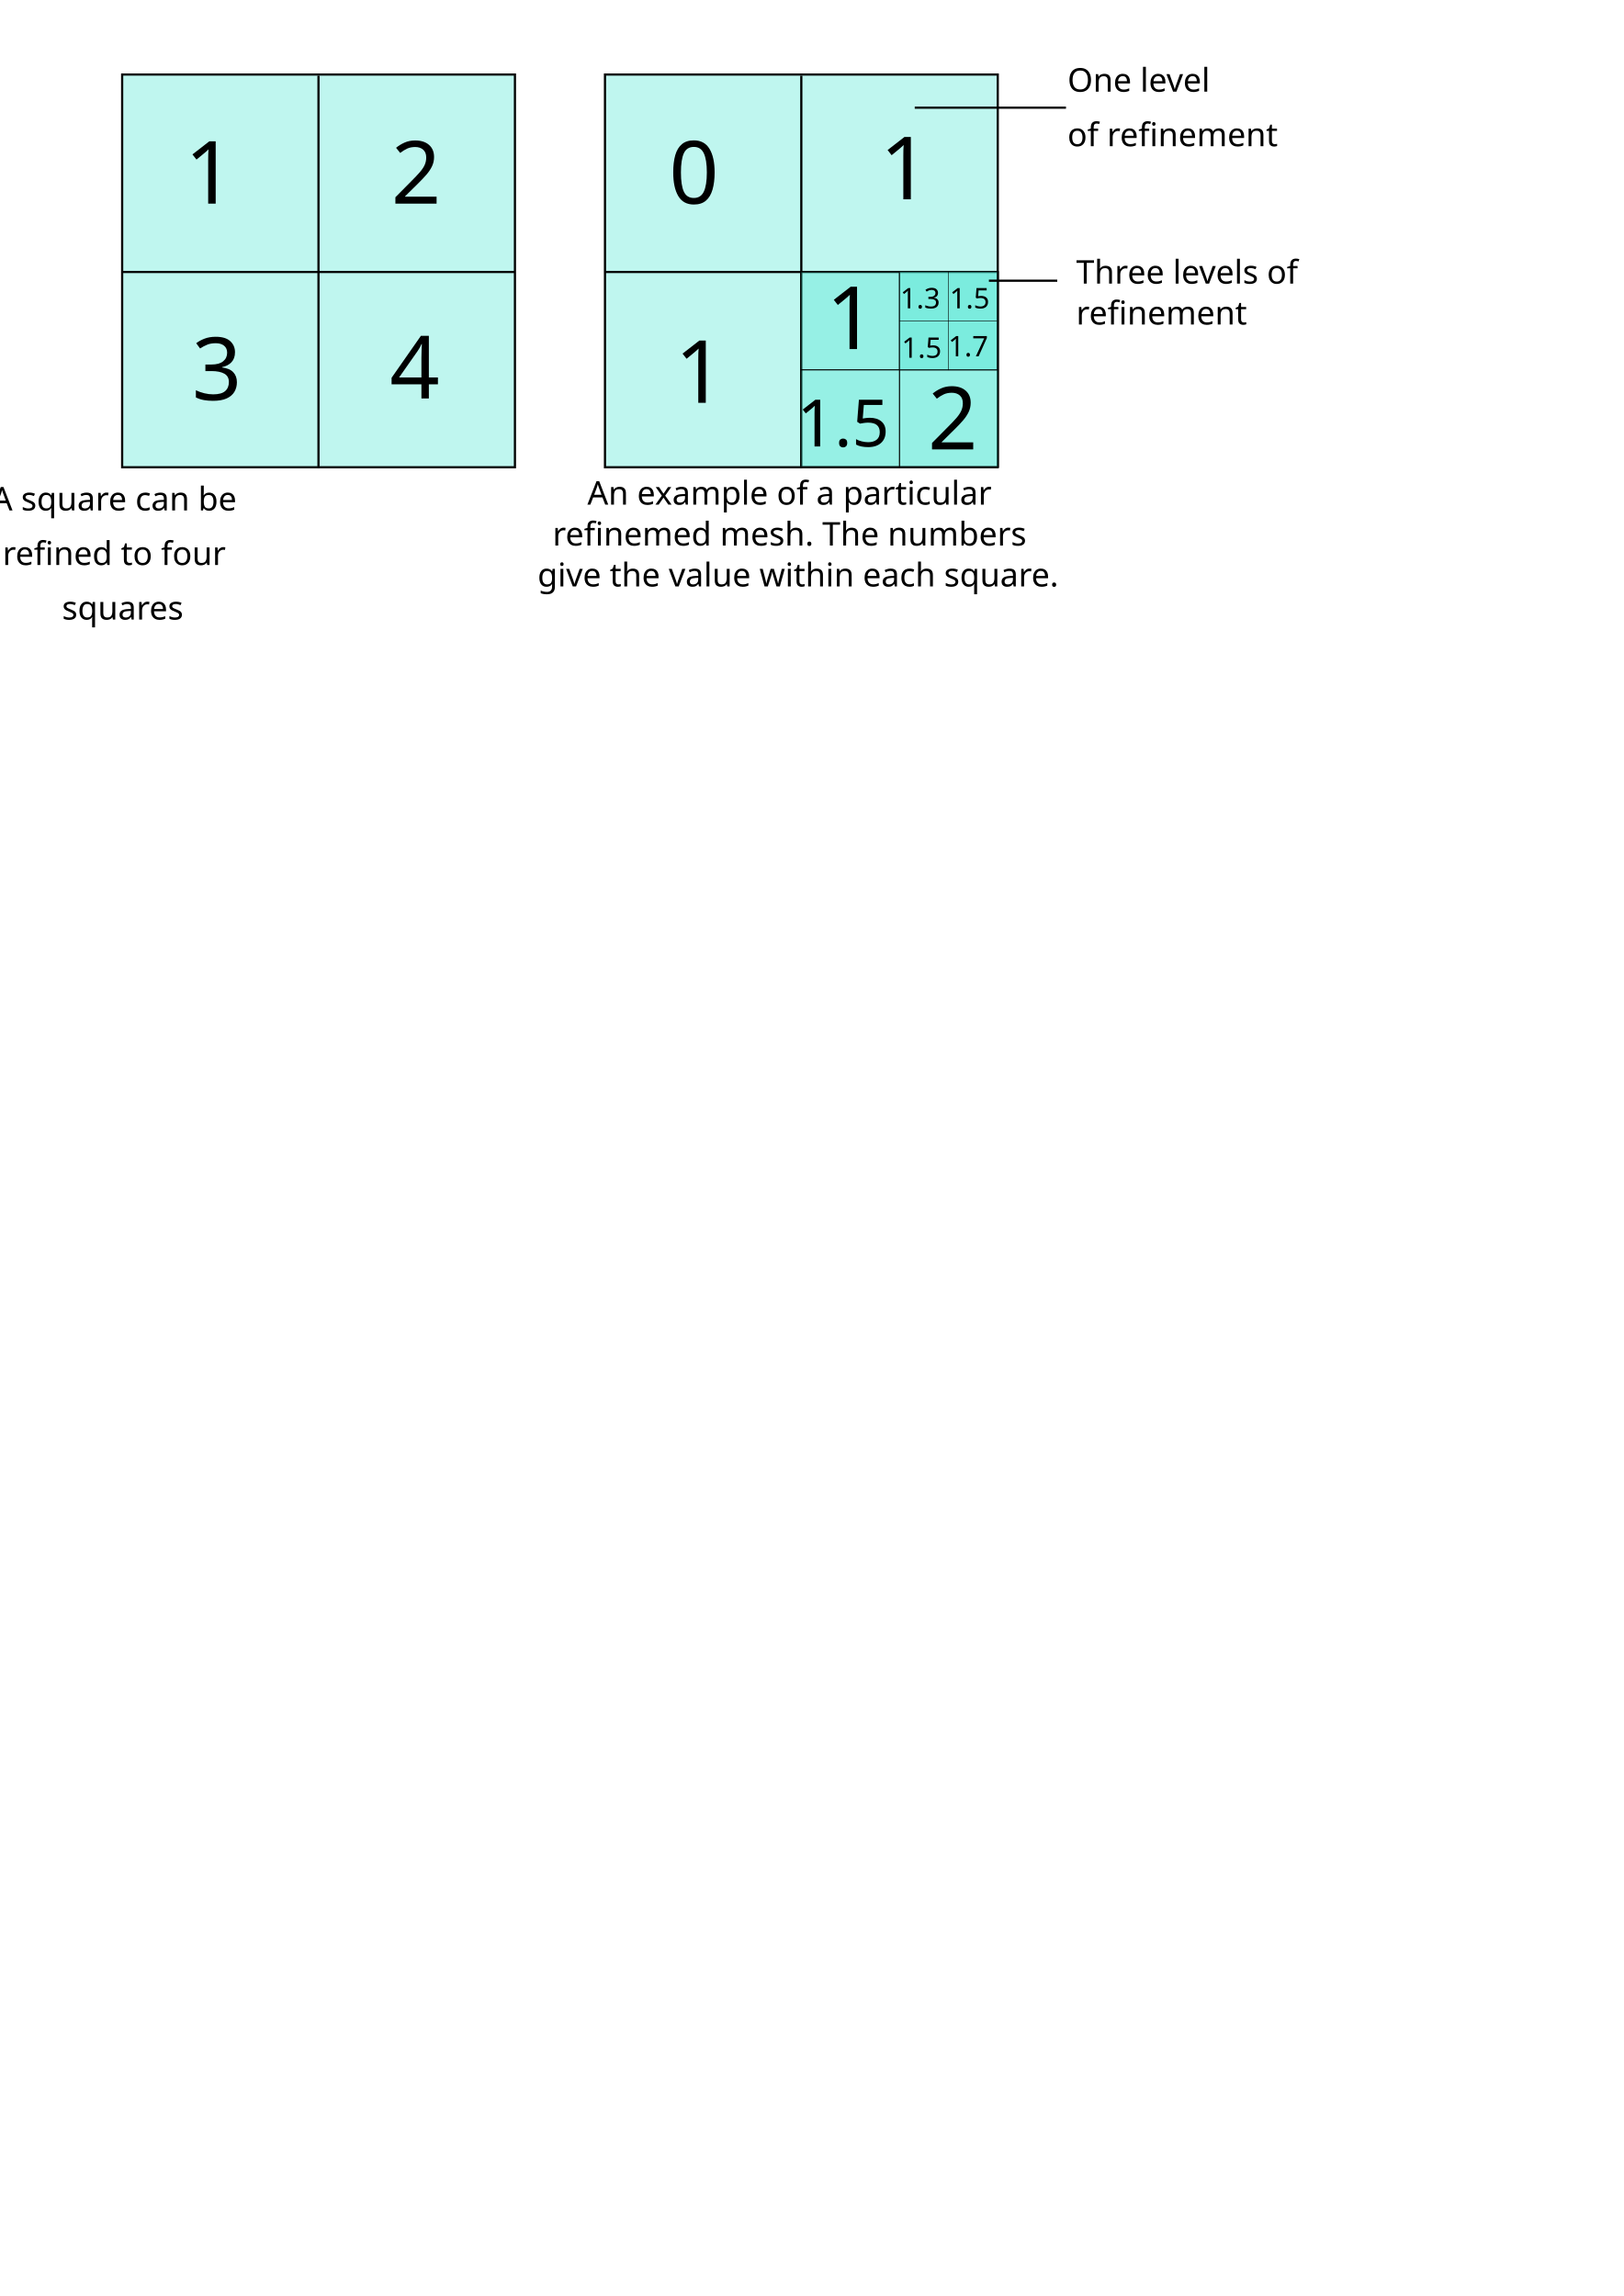
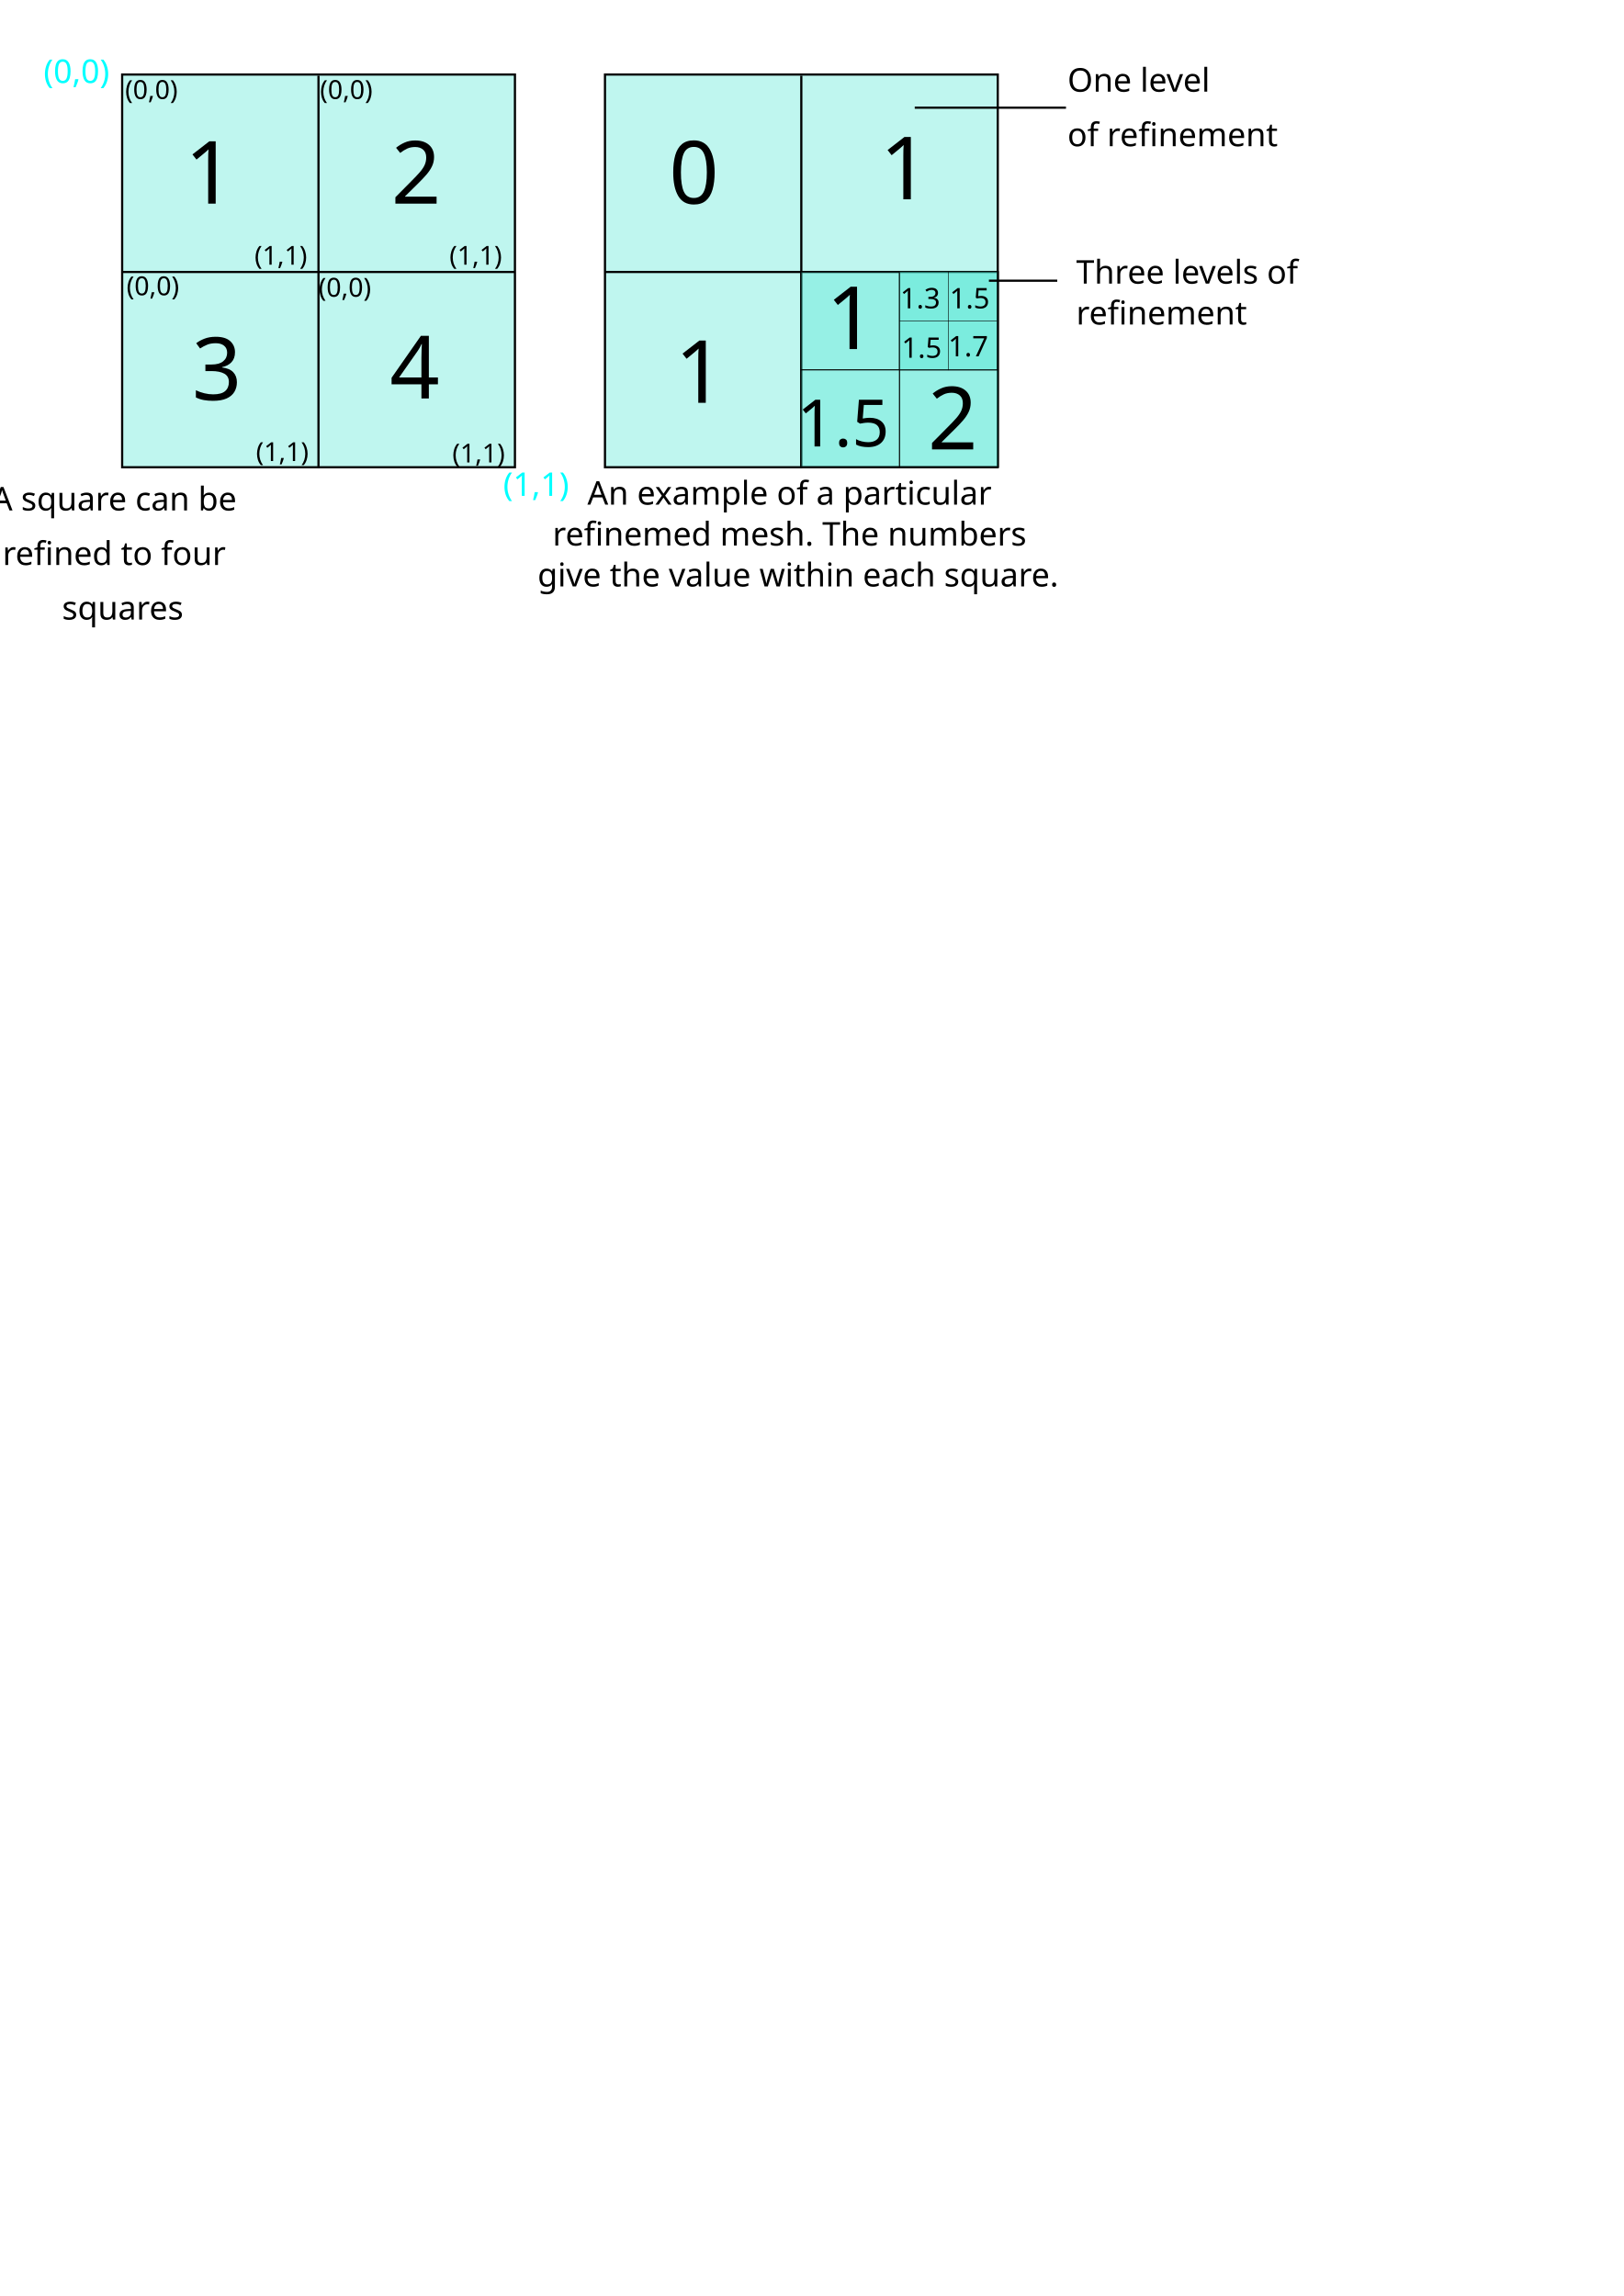
<svg xmlns="http://www.w3.org/2000/svg" width="744.094" height="1052.362" id="svg2" version="1.1">
  <defs id="defs4" />
  <g id="layer1">
    <g id="g3777" transform="translate(55.98198,34.65551)">
      <rect y="-0.495" x="3.2079317e-06" height="180" width="180" id="rect2985" style="fill:#4be5d3;fill-opacity:0.354;stroke:#000000;stroke-opacity:1" />
      <path id="path3757" d="m 89.971,0.034 0,179.942" style="fill:none;stroke:#000000;stroke-width:1px;stroke-linecap:butt;stroke-linejoin:miter;stroke-opacity:1" />
      <path style="fill:none;stroke:#000000;stroke-width:1px;stroke-linecap:butt;stroke-linejoin:miter;stroke-opacity:1" d="m 179.942,90.005 -179.942,0" id="path3759" />
      <text id="text3761" y="58.682" x="28.657" style="font-size:40px;font-style:normal;font-weight:normal;line-height:125%;letter-spacing:0px;word-spacing:0px;fill:#000000;fill-opacity:1;stroke:none;font-family:Sans" xml:space="preserve">
        <tspan y="58.682" x="28.657" id="tspan3763">1</tspan>
      </text>
      <text xml:space="preserve" style="font-size:40px;font-style:normal;font-weight:normal;line-height:125%;letter-spacing:0px;word-spacing:0px;fill:#000000;fill-opacity:1;stroke:none;font-family:Sans" x="123.294" y="58.682" id="text3765">
        <tspan id="tspan3767" x="123.294" y="58.682">2</tspan>
      </text>
      <text xml:space="preserve" style="font-size:40px;font-style:normal;font-weight:normal;line-height:125%;letter-spacing:0px;word-spacing:0px;fill:#000000;fill-opacity:1;stroke:none;font-family:Sans" x="31.99" y="148.653" id="text3769">
        <tspan id="tspan3771" x="31.99" y="148.653">3</tspan>
      </text>
      <text id="text3773" y="147.987" x="122.627" style="font-size:40px;font-style:normal;font-weight:normal;line-height:125%;letter-spacing:0px;word-spacing:0px;fill:#000000;fill-opacity:1;stroke:none;font-family:Sans" xml:space="preserve">
        <tspan y="147.987" x="122.627" id="tspan3775">4</tspan>
      </text>
    </g>
    <rect y="34.161" x="277.244" height="180" width="180" id="rect3792" style="fill:#4be5d3;fill-opacity:0.354;stroke:#000000;stroke-opacity:1" />
    <path id="path3794" d="m 367.215,34.69 0,179.942" style="fill:none;stroke:#000000;stroke-width:1px;stroke-linecap:butt;stroke-linejoin:miter;stroke-opacity:1" />
    <path style="fill:none;stroke:#000000;stroke-width:1px;stroke-linecap:butt;stroke-linejoin:miter;stroke-opacity:1" d="m 457.186,124.661 -179.942,0" id="path3796" />
    <g id="g3833">
      <rect y="124.548" x="366.965" height="89.433" width="90.529" id="rect3825" style="fill:#4be5d3;fill-opacity:0.354;stroke:#000000;stroke-width:0.5;stroke-opacity:1" />
      <path id="path3827" d="m 412.215,124.811 0,89.405" style="fill:none;stroke:#000000;stroke-width:0.5px;stroke-linecap:butt;stroke-linejoin:miter;stroke-opacity:1" />
      <path style="fill:none;stroke:#000000;stroke-width:0.5px;stroke-linecap:butt;stroke-linejoin:miter;stroke-opacity:1" d="m 457.465,169.513 -90.5,0" id="path3829" />
    </g>
    <g id="g3838" transform="matrix(0.4948289,0,0,0.5047842,230.5726,61.55435)">
      <rect style="fill:#4be5d3;fill-opacity:0.354;stroke:#000000;stroke-width:0.5;stroke-opacity:1" id="rect3840" width="90.529" height="89.433" x="366.965" y="124.548" />
      <path style="fill:none;stroke:#000000;stroke-width:0.5px;stroke-linecap:butt;stroke-linejoin:miter;stroke-opacity:1" d="m 412.215,124.811 0,89.405" id="path3842" />
      <path id="path3844" d="m 457.465,169.513 -90.5,0" style="fill:none;stroke:#000000;stroke-width:0.5px;stroke-linecap:butt;stroke-linejoin:miter;stroke-opacity:1" />
    </g>
    <text xml:space="preserve" style="font-size:40px;font-style:normal;font-weight:normal;line-height:125%;letter-spacing:0px;word-spacing:0px;fill:#000000;fill-opacity:1;stroke:none;font-family:Sans" x="306.568" y="93.338" id="text3846">
      <tspan id="tspan3848" x="306.568" y="93.338">0</tspan>
    </text>
    <text xml:space="preserve" style="font-size:40px;font-style:normal;font-weight:normal;line-height:125%;letter-spacing:0px;word-spacing:0px;fill:#000000;fill-opacity:1;stroke:none;font-family:Sans" x="403.204" y="91.338" id="text3850">
      <tspan id="tspan3852" x="403.204" y="91.338">1</tspan>
    </text>
    <text id="text3854" y="184.642" x="309.234" style="font-size:40px;font-style:normal;font-weight:normal;line-height:125%;letter-spacing:0px;word-spacing:0px;fill:#000000;fill-opacity:1;stroke:none;font-family:Sans" xml:space="preserve">
      <tspan y="184.642" x="309.234" id="tspan3856">1</tspan>
    </text>
    <text xml:space="preserve" style="font-size:40px;font-style:normal;font-weight:normal;line-height:125%;letter-spacing:0px;word-spacing:0px;fill:#000000;fill-opacity:1;stroke:none;font-family:Sans" x="378.545" y="159.983" id="text3858">
      <tspan id="tspan3860" x="378.545" y="159.983">1</tspan>
    </text>
    <text xml:space="preserve" style="font-size:30px;font-style:normal;font-weight:normal;line-height:125%;letter-spacing:0px;word-spacing:0px;fill:#000000;fill-opacity:1;stroke:none;font-family:Sans" x="365.216" y="204.635" id="text3862">
      <tspan id="tspan3864" x="365.216" y="204.635">1.5</tspan>
    </text>
    <text xml:space="preserve" style="font-size:40px;font-style:normal;font-weight:normal;line-height:125%;letter-spacing:0px;word-spacing:0px;fill:#000000;fill-opacity:1;stroke:none;font-family:Sans" x="425.196" y="205.968" id="text3866">
      <tspan id="tspan3868" x="425.196" y="205.968">2</tspan>
    </text>
    <text xml:space="preserve" style="font-size:13px;font-style:normal;font-weight:normal;line-height:125%;letter-spacing:0px;word-spacing:0px;fill:#000000;fill-opacity:1;stroke:none;font-family:Sans" x="412.534" y="141.322" id="text3870">
      <tspan id="tspan3872" x="412.534" y="141.322">1.3</tspan>
    </text>
    <text id="text3874" y="163.981" x="413.2" style="font-size:13px;font-style:normal;font-weight:normal;line-height:125%;letter-spacing:0px;word-spacing:0px;fill:#000000;fill-opacity:1;stroke:none;font-family:Sans" xml:space="preserve">
      <tspan y="163.981" x="413.2" id="tspan3876">1.5</tspan>
    </text>
    <text xml:space="preserve" style="font-size:13px;font-style:normal;font-weight:normal;line-height:125%;letter-spacing:0px;word-spacing:0px;fill:#000000;fill-opacity:1;stroke:none;font-family:Sans" x="435.193" y="141.322" id="text3878">
      <tspan id="tspan3880" x="435.193" y="141.322">1.5</tspan>
    </text>
    <text xml:space="preserve" style="font-size:13px;font-style:normal;font-weight:normal;line-height:125%;letter-spacing:0px;word-spacing:0px;fill:#000000;fill-opacity:1;stroke:none;font-family:Sans" x="434.527" y="163.315" id="text3882">
      <tspan id="tspan3884" x="434.527" y="163.315">1.7</tspan>
    </text>
    <path style="fill:none;stroke:#000000;stroke-width:1px;stroke-linecap:butt;stroke-linejoin:miter;stroke-opacity:1" d="m 419.198,49.352 69.311,0" id="path3886" />
    <text xml:space="preserve" style="font-size:15px;font-style:normal;font-weight:normal;line-height:125%;letter-spacing:0px;word-spacing:0px;fill:#000000;fill-opacity:1;stroke:none;font-family:Sans" x="489.176" y="42.021" id="text3888">
      <tspan id="tspan3890" x="489.176" y="42.021">One level</tspan>
      <tspan x="489.176" y="67.021" id="tspan3892">of refinement</tspan>
    </text>
    <path style="fill:none;stroke:#000000;stroke-width:1px;stroke-linecap:butt;stroke-linejoin:miter;stroke-opacity:1" d="m 453.187,128.66 31.323,0" id="path3894" />
    <text xml:space="preserve" style="font-size:15px;font-style:normal;font-weight:normal;line-height:125%;letter-spacing:0px;word-spacing:0px;fill:#000000;fill-opacity:1;stroke:none;font-family:Sans" x="493.175" y="129.992" id="text3896">
      <tspan id="tspan3898" x="493.175" y="129.992">Three levels of</tspan>
      <tspan x="493.175" y="148.742" id="tspan3900">refinement</tspan>
    </text>
    <text xml:space="preserve" style="font-size:15px;font-style:normal;font-weight:normal;line-height:125%;letter-spacing:0px;word-spacing:0px;fill:#000000;fill-opacity:1;stroke:none;font-family:Sans;text-anchor:middle;text-align:center" x="146.345" y="233.959" id="text3902">
      <tspan id="tspan3904" x="65.979" y="233.959">A square can be</tspan>
      <tspan x="65.979" y="258.959" id="tspan3906">refined to four</tspan>
      <tspan x="65.979" y="283.959" id="tspan3908">squares</tspan>
    </text>
    <text xml:space="preserve" style="font-size:15px;font-style:normal;font-weight:normal;text-align:center;line-height:125%;letter-spacing:0px;word-spacing:0px;text-anchor:middle;fill:#000000;fill-opacity:1;stroke:none;font-family:Sans" x="375.468" y="231.293" id="text3910">
      <tspan x="375.468" y="231.293" id="tspan3914">An example of a particular</tspan>
      <tspan x="375.468" y="250.043" id="tspan3918">refinemed mesh. The numbers</tspan>
      <tspan x="375.468" y="268.793" id="tspan3924">give the value within each square.</tspan>
    </text>
+     <text xml:space="preserve" style="font-size:15px;font-style:normal;font-weight:normal;line-height:125%;letter-spacing:0px;word-spacing:0px;fill:#00ffff;fill-opacity:1;stroke:none;font-family:Sans" x="19.994" y="38.022" id="text3041">
+       <tspan id="tspan3043" x="19.994" y="38.022">(0,0)</tspan>
+     </text>
+     <text id="text3045" y="227.294" x="230.592" style="font-size:15px;font-style:normal;font-weight:normal;line-height:125%;letter-spacing:0px;word-spacing:0px;fill:#00ffff;fill-opacity:1;stroke:none;font-family:Sans" xml:space="preserve">
+       <tspan y="227.294" x="230.592" id="tspan3047">(1,1)</tspan>
+     </text>
+     <text xml:space="preserve" style="font-size:12px;font-style:normal;font-weight:normal;line-height:125%;letter-spacing:0px;word-spacing:0px;fill:#000000;fill-opacity:1;stroke:none;font-family:Sans" x="57.315" y="45.353" id="text3049">
+       <tspan id="tspan3051" x="57.315" y="45.353">(0,0)</tspan>
+     </text>
+     <text id="text3053" y="121.329" x="116.629" style="font-size:12px;font-style:normal;font-weight:normal;line-height:125%;letter-spacing:0px;word-spacing:0px;fill:#000000;fill-opacity:1;stroke:none;font-family:Sans" xml:space="preserve">
+       <tspan y="121.329" x="116.629" id="tspan3055">(1,1)</tspan>
+     </text>
+     <text id="text3057" y="45.353" x="146.619" style="font-size:12px;font-style:normal;font-weight:normal;line-height:125%;letter-spacing:0px;word-spacing:0px;fill:#000000;fill-opacity:1;stroke:none;font-family:Sans" xml:space="preserve">
+       <tspan y="45.353" x="146.619" id="tspan3059">(0,0)</tspan>
+     </text>
+     <text xml:space="preserve" style="font-size:12px;font-style:normal;font-weight:normal;line-height:125%;letter-spacing:0px;word-spacing:0px;fill:#000000;fill-opacity:1;stroke:none;font-family:Sans" x="205.934" y="121.329" id="text3061">
+       <tspan id="tspan3063" x="205.934" y="121.329">(1,1)</tspan>
+     </text>
+     <text xml:space="preserve" style="font-size:12px;font-style:normal;font-weight:normal;line-height:125%;letter-spacing:0px;word-spacing:0px;fill:#000000;fill-opacity:1;stroke:none;font-family:Sans" x="57.981" y="135.324" id="text3065">
+       <tspan id="tspan3067" x="57.981" y="135.324">(0,0)</tspan>
+     </text>
+     <text xml:space="preserve" style="font-size:12px;font-style:normal;font-weight:normal;line-height:125%;letter-spacing:0px;word-spacing:0px;fill:#000000;fill-opacity:1;stroke:none;font-family:Sans" x="117.296" y="211.3" id="text3069">
+       <tspan id="tspan3071" x="117.296" y="211.3">(1,1)</tspan>
+     </text>
+     <text id="text3073" y="135.99" x="145.953" style="font-size:12px;font-style:normal;font-weight:normal;line-height:125%;letter-spacing:0px;word-spacing:0px;fill:#000000;fill-opacity:1;stroke:none;font-family:Sans" xml:space="preserve">
+       <tspan y="135.99" x="145.953" id="tspan3075">(0,0)</tspan>
+     </text>
+     <text id="text3077" y="211.966" x="207.267" style="font-size:12px;font-style:normal;font-weight:normal;line-height:125%;letter-spacing:0px;word-spacing:0px;fill:#000000;fill-opacity:1;stroke:none;font-family:Sans" xml:space="preserve">
+       <tspan y="211.966" x="207.267" id="tspan3079">(1,1)</tspan>
+     </text>
  </g>
</svg>
